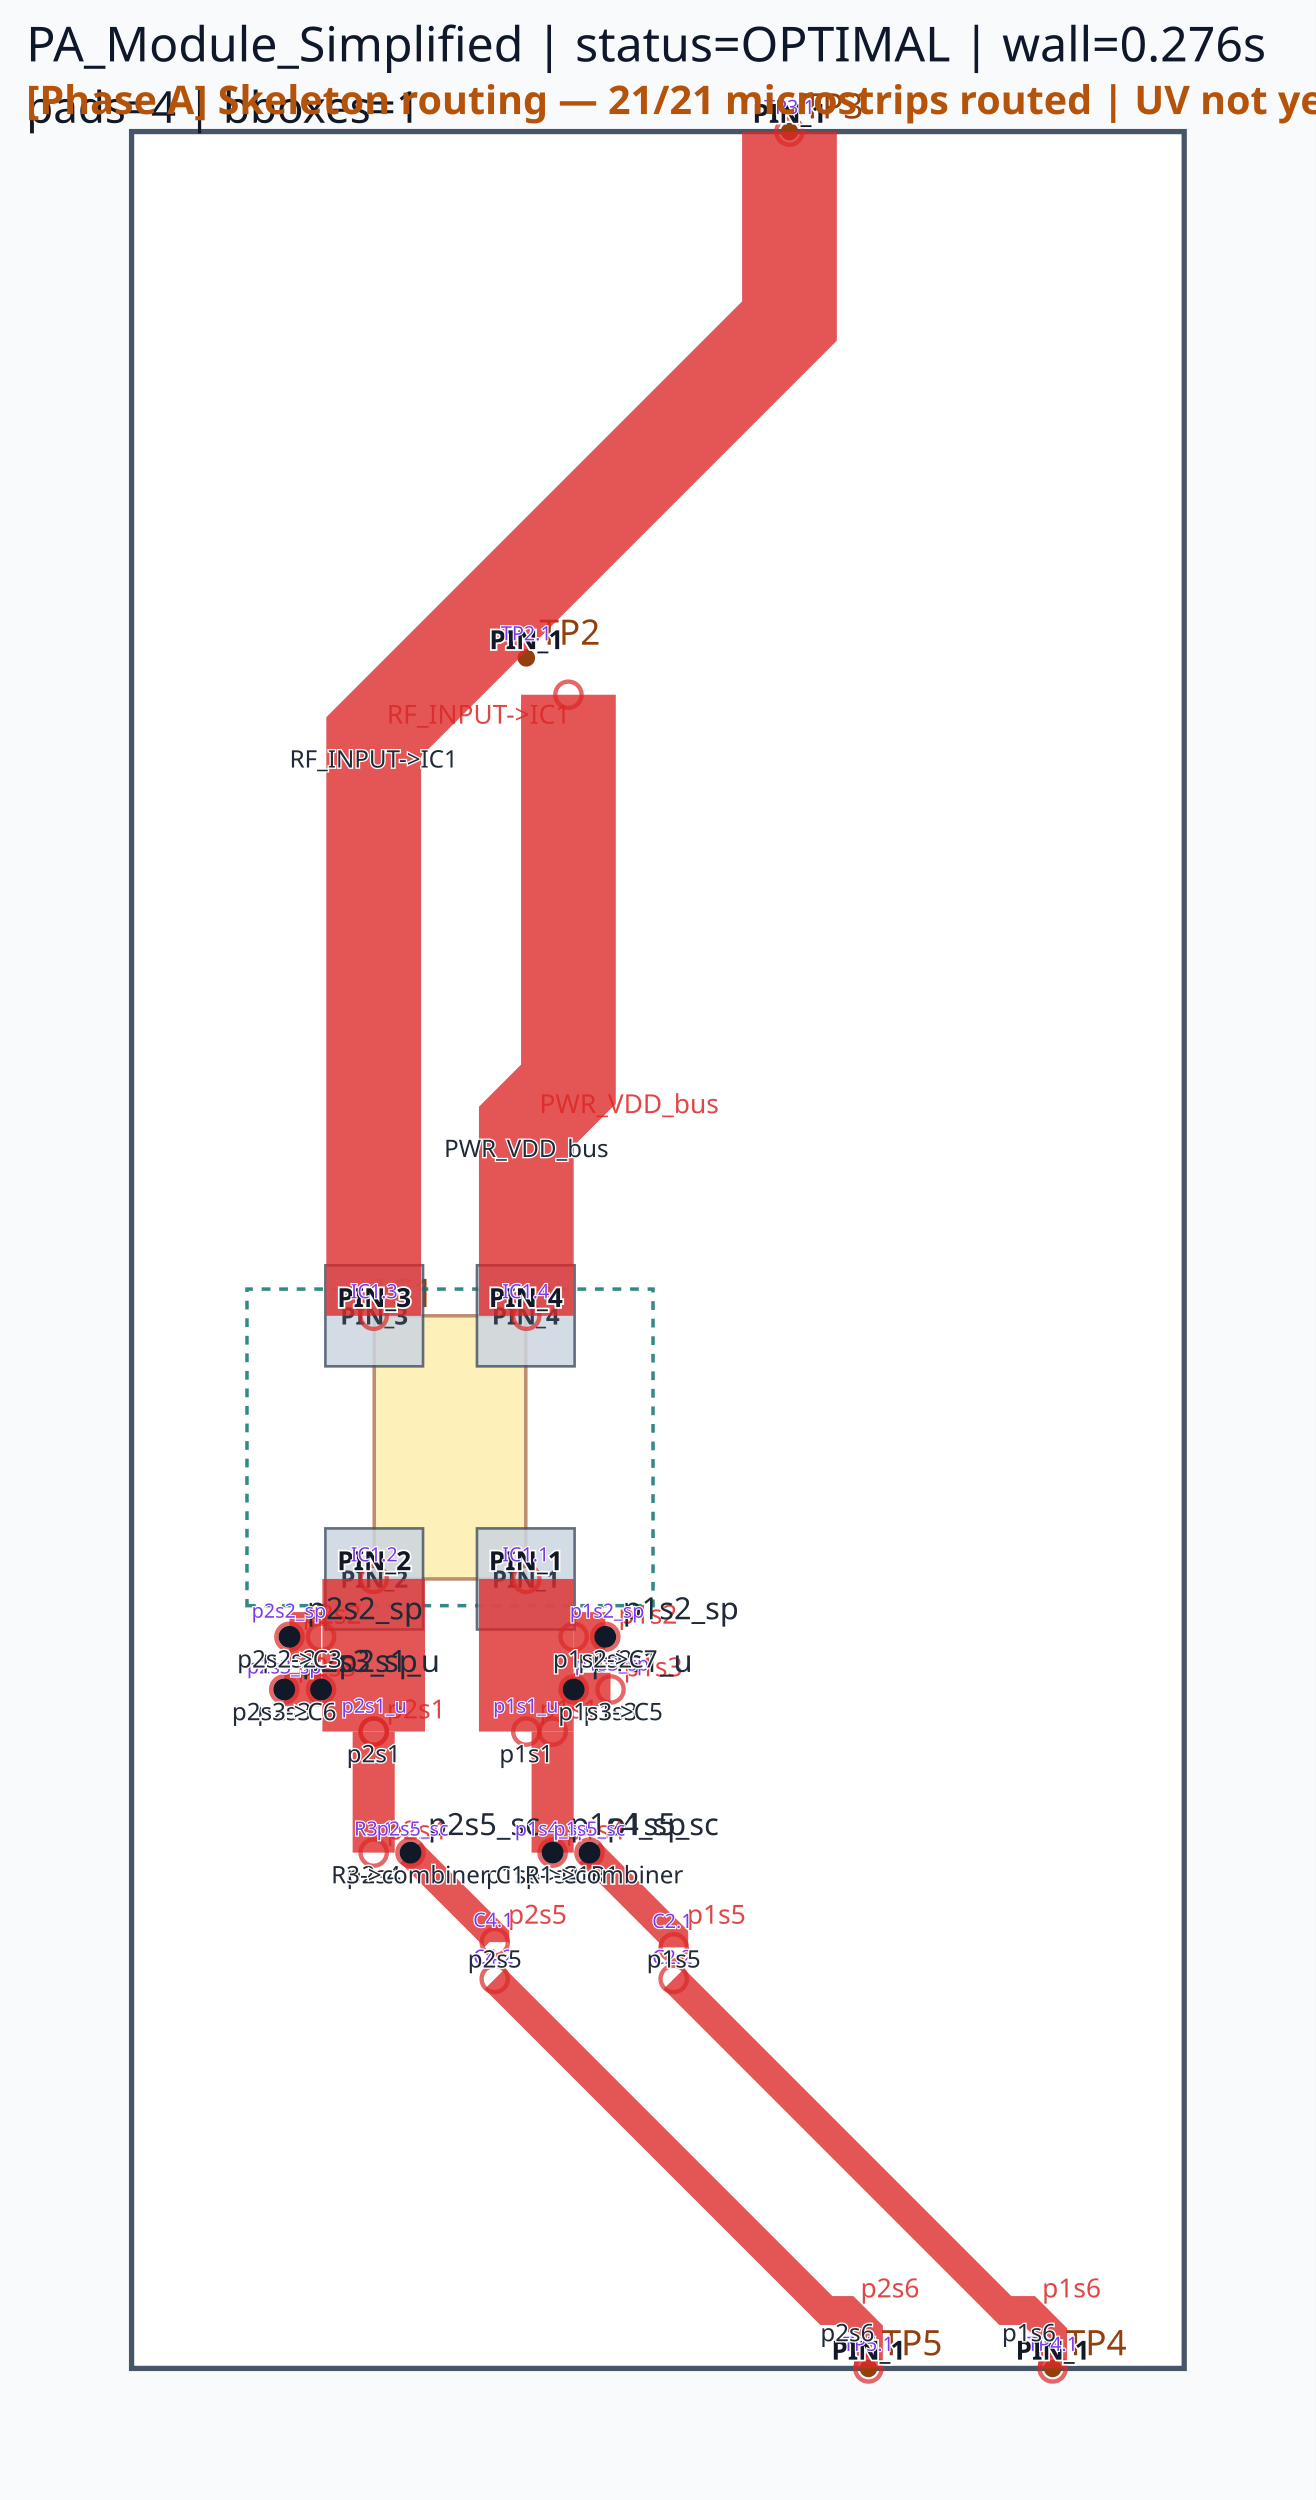
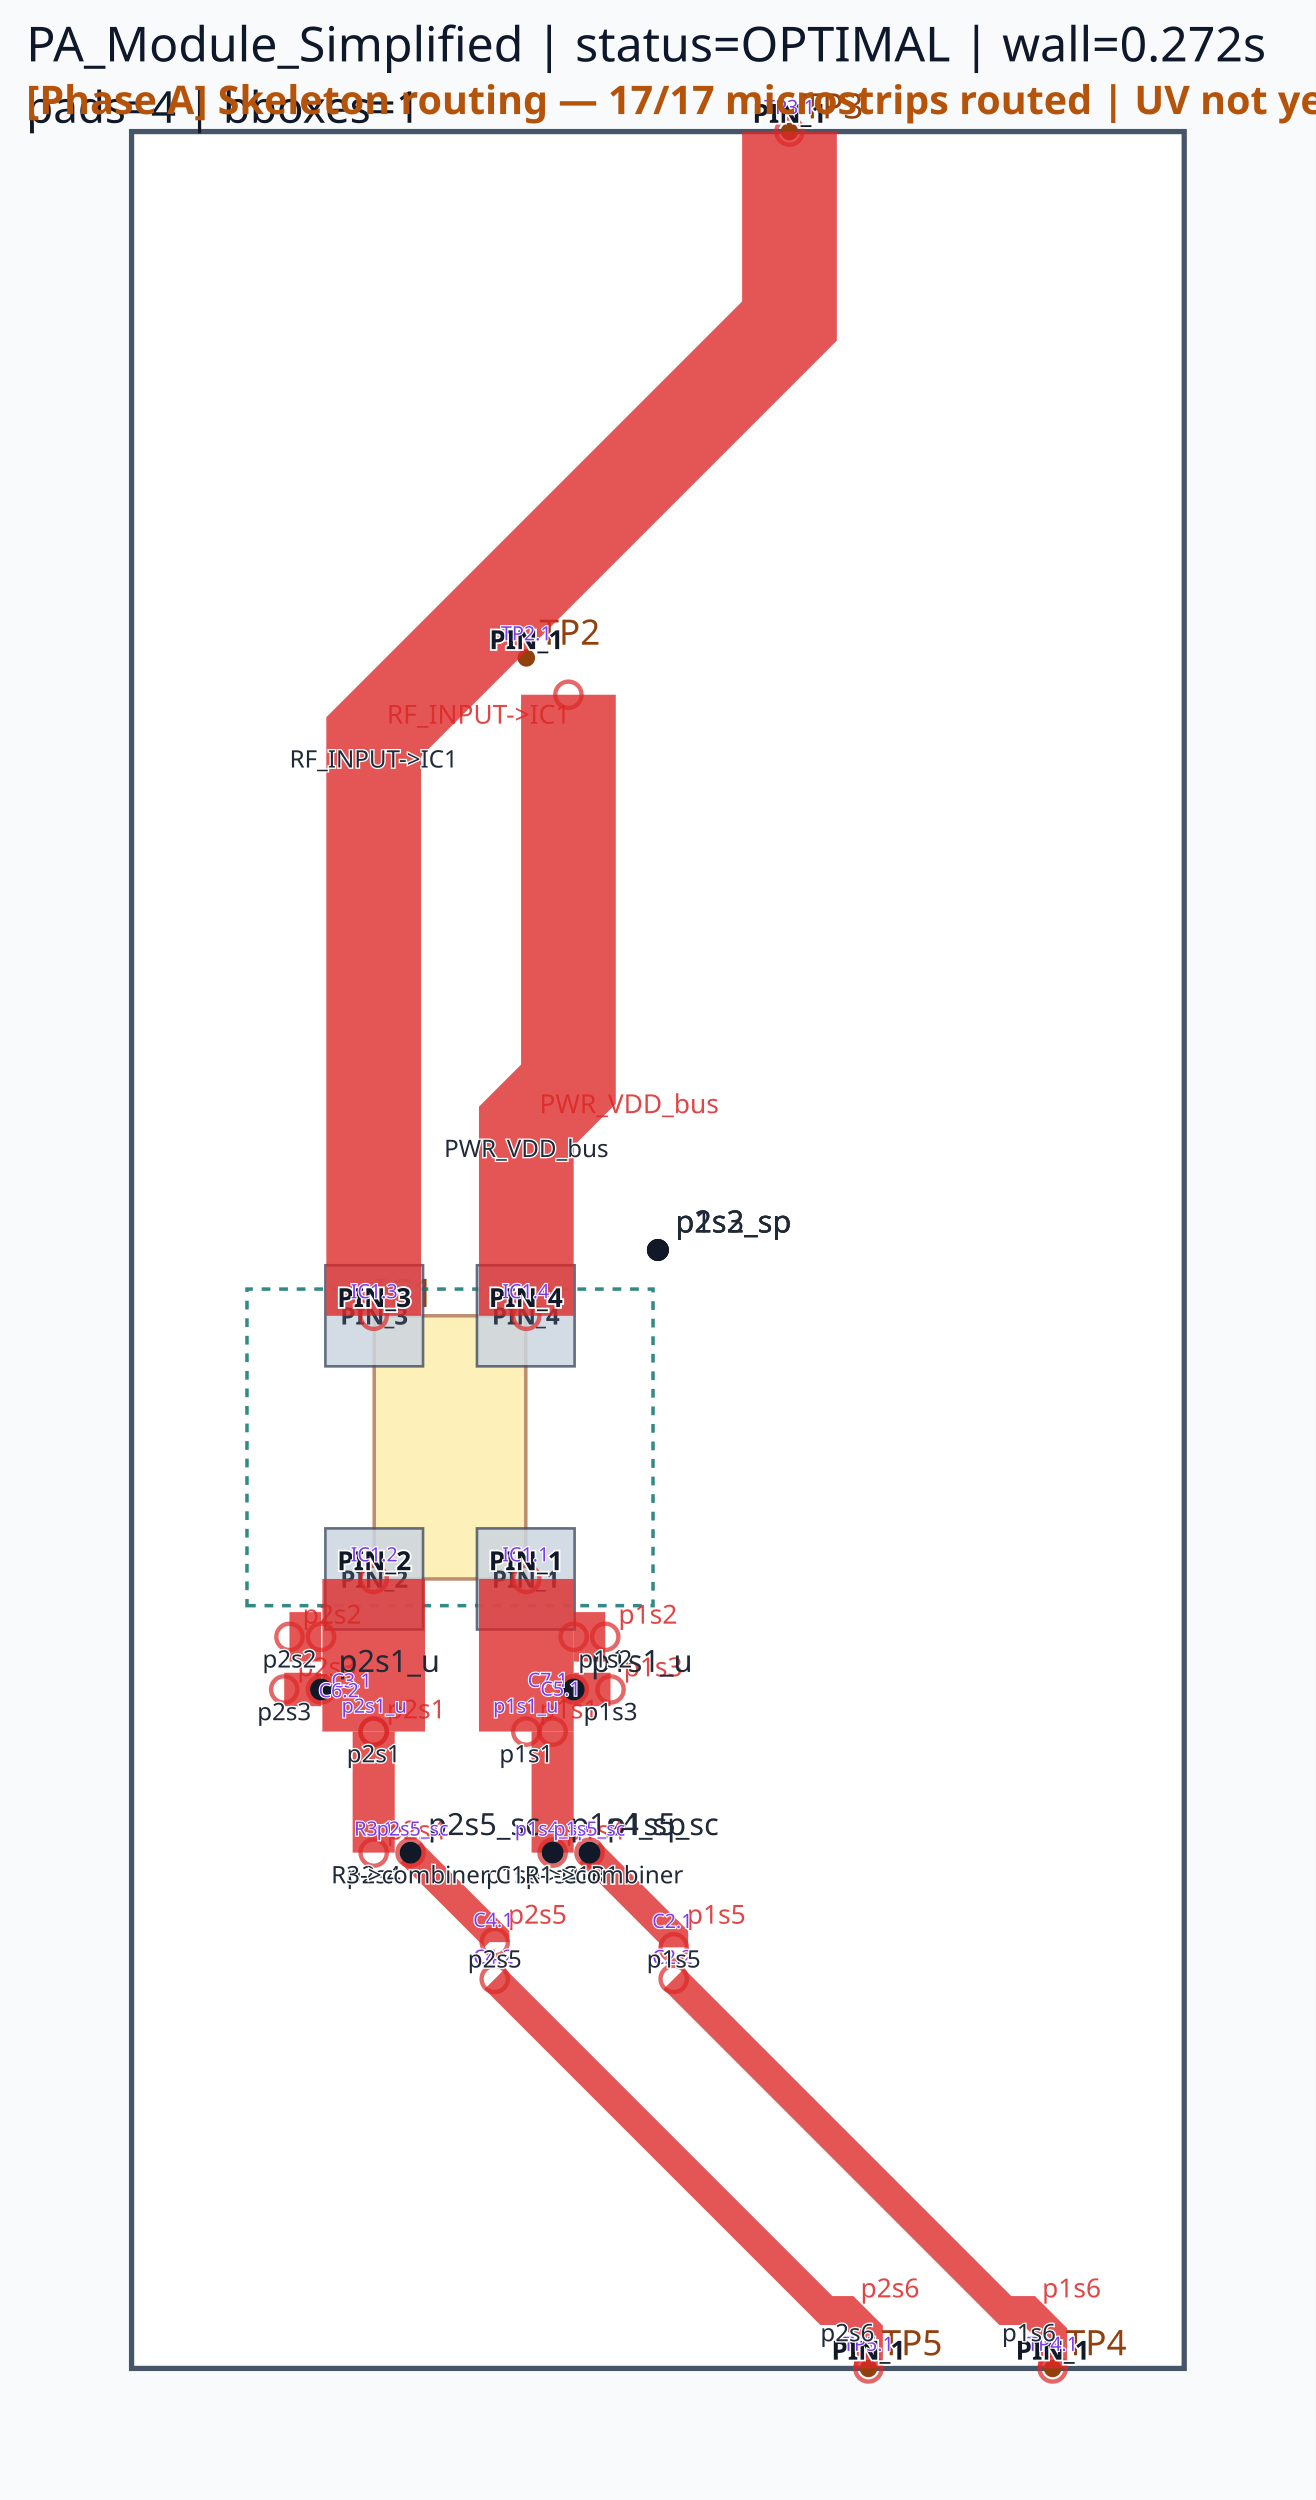
<svg xmlns="http://www.w3.org/2000/svg" viewBox="0 0 300.0 570.0" width="300.0" height="570.0">
  <rect x="0" y="0" width="100%" height="100%" fill="#f8fafc" />
  <rect x="30.00" y="30.00" width="240.00" height="510.00" fill="#ffffff" stroke="#475569" stroke-width="1.2" />
  <rect x="85.32" y="300.00" width="34.56" height="60.00" fill="#fde68a" stroke="#92400e" stroke-width="0.8" opacity="0.6" />
  <text x="85.32" y="298.00" font-family="sans-serif" font-size="9" fill="#92400e">IC1</text>
  <circle cx="120.00" cy="150.00" r="2" fill="#92400e" />
  <text x="123.00" y="147.00" font-family="sans-serif" font-size="8" fill="#92400e">TP2</text>
  <circle cx="180.00" cy="30.00" r="2" fill="#92400e" />
  <text x="183.00" y="27.00" font-family="sans-serif" font-size="8" fill="#92400e">TP3</text>
  <circle cx="240.00" cy="540.00" r="2" fill="#92400e" />
  <text x="243.00" y="537.00" font-family="sans-serif" font-size="8" fill="#92400e">TP4</text>
  <circle cx="198.00" cy="540.00" r="2" fill="#92400e" />
  <text x="201.00" y="537.00" font-family="sans-serif" font-size="8" fill="#92400e">TP5</text>
  <path d="M 56.31,366.09 L 148.89,366.09 L 148.89,293.91 L 56.31,293.91 Z" class="component-bbox" fill="none" stroke="#0f766e" stroke-width="0.8" stroke-dasharray="2 2" opacity="0.85" />
  <polygon points="108.75,348.48 108.75,371.52 131.01,371.52 131.01,348.48" fill="#cbd5e1" stroke="#475569" stroke-width="0.6" opacity="0.85" />
  <text x="119.88" y="362.00" font-family="sans-serif" font-size="5.5" text-anchor="middle" font-weight="bold" fill="#1e293b" opacity="0.9">PIN_1</text>
  <polygon points="74.19,348.48 74.19,371.52 96.45,371.52 96.45,348.48" fill="#cbd5e1" stroke="#475569" stroke-width="0.6" opacity="0.85" />
  <text x="85.32" y="362.00" font-family="sans-serif" font-size="5.5" text-anchor="middle" font-weight="bold" fill="#1e293b" opacity="0.9">PIN_2</text>
  <polygon points="96.45,311.52 96.45,288.48 74.19,288.48 74.19,311.52" fill="#cbd5e1" stroke="#475569" stroke-width="0.6" opacity="0.85" />
  <text x="85.32" y="302.00" font-family="sans-serif" font-size="5.5" text-anchor="middle" font-weight="bold" fill="#1e293b" opacity="0.9">PIN_3</text>
  <polygon points="131.01,311.52 131.01,288.48 108.75,288.48 108.75,311.52" fill="#cbd5e1" stroke="#475569" stroke-width="0.6" opacity="0.85" />
  <text x="119.88" y="302.00" font-family="sans-serif" font-size="5.5" text-anchor="middle" font-weight="bold" fill="#1e293b" opacity="0.9">PIN_4</text>
  <polyline points="85.20,360.00 85.20,394.80" fill="none" stroke="#dc2626" stroke-width="23.40" stroke-linecap="butt" stroke-linejoin="miter" opacity="0.78" />
  <circle cx="85.20" cy="360.00" r="3" fill="none" stroke="#dc2626" stroke-width="1.0" opacity="0.7" />
  <circle cx="85.20" cy="394.80" r="3" fill="none" stroke="#dc2626" stroke-width="1.0" opacity="0.7" />
  <text x="88.20" y="391.80" font-family="sans-serif" font-size="6" fill="#dc2626" opacity="0.85">p2s1</text>
  <polyline points="120.00,360.00 120.00,394.80" fill="none" stroke="#dc2626" stroke-width="21.60" stroke-linecap="butt" stroke-linejoin="miter" opacity="0.78" />
  <circle cx="120.00" cy="360.00" r="3" fill="none" stroke="#dc2626" stroke-width="1.0" opacity="0.7" />
  <circle cx="120.00" cy="394.80" r="3" fill="none" stroke="#dc2626" stroke-width="1.0" opacity="0.7" />
  <text x="123.00" y="391.80" font-family="sans-serif" font-size="6" fill="#dc2626" opacity="0.85">p1s1</text>
  <polyline points="126.00,394.80 126.00,422.40" fill="none" stroke="#dc2626" stroke-width="9.60" stroke-linecap="butt" stroke-linejoin="miter" opacity="0.78" />
  <circle cx="126.00" cy="394.80" r="3" fill="none" stroke="#dc2626" stroke-width="1.0" opacity="0.7" />
  <circle cx="126.00" cy="422.40" r="3" fill="none" stroke="#dc2626" stroke-width="1.0" opacity="0.7" />
  <text x="129.00" y="419.40" font-family="sans-serif" font-size="6" fill="#dc2626" opacity="0.85">p1s4</text>
  <polyline points="85.20,394.80 85.20,422.40" fill="none" stroke="#dc2626" stroke-width="9.60" stroke-linecap="butt" stroke-linejoin="miter" opacity="0.78" />
  <circle cx="85.20" cy="394.80" r="3" fill="none" stroke="#dc2626" stroke-width="1.0" opacity="0.7" />
  <circle cx="85.20" cy="422.40" r="3" fill="none" stroke="#dc2626" stroke-width="1.0" opacity="0.7" />
  <text x="88.20" y="419.40" font-family="sans-serif" font-size="6" fill="#dc2626" opacity="0.85">p2s4</text>
  <polyline points="130.80,373.20 138.00,373.20" fill="none" stroke="#dc2626" stroke-width="11.28" stroke-linecap="butt" stroke-linejoin="miter" opacity="0.78" />
  <circle cx="130.80" cy="373.20" r="3" fill="none" stroke="#dc2626" stroke-width="1.0" opacity="0.7" />
  <circle cx="138.00" cy="373.20" r="3" fill="none" stroke="#dc2626" stroke-width="1.0" opacity="0.7" />
  <text x="141.00" y="370.20" font-family="sans-serif" font-size="6" fill="#dc2626" opacity="0.85">p1s2</text>
  <polyline points="73.20,373.20 66.00,373.20" fill="none" stroke="#dc2626" stroke-width="11.28" stroke-linecap="butt" stroke-linejoin="miter" opacity="0.78" />
  <circle cx="73.20" cy="373.20" r="3" fill="none" stroke="#dc2626" stroke-width="1.0" opacity="0.7" />
  <circle cx="66.00" cy="373.20" r="3" fill="none" stroke="#dc2626" stroke-width="1.0" opacity="0.7" />
  <text x="69.00" y="370.20" font-family="sans-serif" font-size="6" fill="#dc2626" opacity="0.85">p2s2</text>
  <polyline points="134.40,422.40 153.60,441.60 153.60,444.00" fill="none" stroke="#dc2626" stroke-width="6.60" stroke-linecap="butt" stroke-linejoin="miter" opacity="0.78" />
  <circle cx="134.40" cy="422.40" r="3" fill="none" stroke="#dc2626" stroke-width="1.0" opacity="0.7" />
  <circle cx="153.60" cy="444.00" r="3" fill="none" stroke="#dc2626" stroke-width="1.0" opacity="0.7" />
  <text x="156.60" y="438.60" font-family="sans-serif" font-size="6" fill="#dc2626" opacity="0.85">p1s5</text>
  <polyline points="93.60,422.40 112.80,441.60 112.80,442.80" fill="none" stroke="#dc2626" stroke-width="6.60" stroke-linecap="butt" stroke-linejoin="miter" opacity="0.78" />
  <circle cx="93.60" cy="422.40" r="3" fill="none" stroke="#dc2626" stroke-width="1.0" opacity="0.7" />
  <circle cx="112.80" cy="442.80" r="3" fill="none" stroke="#dc2626" stroke-width="1.0" opacity="0.7" />
  <text x="115.80" y="438.60" font-family="sans-serif" font-size="6" fill="#dc2626" opacity="0.85">p2s5</text>
  <polyline points="130.80,385.20 139.20,385.20" fill="none" stroke="#dc2626" stroke-width="7.62" stroke-linecap="butt" stroke-linejoin="miter" opacity="0.78" />
  <circle cx="130.80" cy="385.20" r="3" fill="none" stroke="#dc2626" stroke-width="1.0" opacity="0.7" />
  <circle cx="139.20" cy="385.20" r="3" fill="none" stroke="#dc2626" stroke-width="1.0" opacity="0.7" />
  <text x="142.20" y="382.20" font-family="sans-serif" font-size="6" fill="#dc2626" opacity="0.85">p1s3</text>
  <polyline points="73.20,385.20 64.80,385.20" fill="none" stroke="#dc2626" stroke-width="7.62" stroke-linecap="butt" stroke-linejoin="miter" opacity="0.78" />
  <circle cx="73.20" cy="385.20" r="3" fill="none" stroke="#dc2626" stroke-width="1.0" opacity="0.7" />
  <circle cx="64.80" cy="385.20" r="3" fill="none" stroke="#dc2626" stroke-width="1.0" opacity="0.7" />
  <text x="67.80" y="382.20" font-family="sans-serif" font-size="6" fill="#dc2626" opacity="0.85">p2s3</text>
  <polyline points="180.00,30.00 180.00,73.20 85.20,168.00 85.20,300.00" fill="none" stroke="#dc2626" stroke-width="21.60" stroke-linecap="butt" stroke-linejoin="miter" opacity="0.78" />
  <circle cx="180.00" cy="30.00" r="3" fill="none" stroke="#dc2626" stroke-width="1.0" opacity="0.7" />
  <circle cx="85.20" cy="300.00" r="3" fill="none" stroke="#dc2626" stroke-width="1.0" opacity="0.7" />
  <text x="88.20" y="165.00" font-family="sans-serif" font-size="6" fill="#dc2626" opacity="0.85">RF_INPUT-&gt;IC1</text>
  <polyline points="129.60,158.40 129.60,247.20 120.00,256.80 120.00,300.00" fill="none" stroke="#dc2626" stroke-width="21.60" stroke-linecap="butt" stroke-linejoin="miter" opacity="0.78" />
  <circle cx="129.60" cy="158.40" r="3" fill="none" stroke="#dc2626" stroke-width="1.0" opacity="0.7" />
  <circle cx="120.00" cy="300.00" r="3" fill="none" stroke="#dc2626" stroke-width="1.0" opacity="0.7" />
  <text x="123.00" y="253.80" font-family="sans-serif" font-size="6" fill="#dc2626" opacity="0.85">PWR_VDD_bus</text>
  <polyline points="153.60,451.20 229.20,526.80 234.60,526.80 240.00,532.20 240.00,540.00" fill="none" stroke="#dc2626" stroke-width="6.60" stroke-linecap="butt" stroke-linejoin="miter" opacity="0.78" />
  <circle cx="153.60" cy="451.20" r="3" fill="none" stroke="#dc2626" stroke-width="1.0" opacity="0.7" />
  <circle cx="240.00" cy="540.00" r="3" fill="none" stroke="#dc2626" stroke-width="1.0" opacity="0.7" />
  <text x="237.60" y="523.80" font-family="sans-serif" font-size="6" fill="#dc2626" opacity="0.85">p1s6</text>
  <polyline points="112.80,451.20 188.40,526.80 193.20,526.80 198.00,531.60 198.00,540.00" fill="none" stroke="#dc2626" stroke-width="6.60" stroke-linecap="butt" stroke-linejoin="miter" opacity="0.78" />
  <circle cx="112.80" cy="451.20" r="3" fill="none" stroke="#dc2626" stroke-width="1.0" opacity="0.7" />
  <circle cx="198.00" cy="540.00" r="3" fill="none" stroke="#dc2626" stroke-width="1.0" opacity="0.7" />
  <text x="196.20" y="523.80" font-family="sans-serif" font-size="6" fill="#dc2626" opacity="0.85">p2s6</text>
  <circle cx="130.80" cy="385.20" r="2.5" fill="#111827" />
  <text x="134.80" y="381.20" font-family="sans-serif" font-size="7" fill="#1f2937">p1s1_u</text>
-   <circle cx="138.00" cy="373.20" r="2.5" fill="#111827" />
-   <text x="142.00" y="369.20" font-family="sans-serif" font-size="7" fill="#1f2937">p1s2_sp</text>
+   <circle cx="150.00" cy="285.00" r="2.5" fill="#111827" />
+   <text x="154.00" y="281.00" font-family="sans-serif" font-size="7" fill="#1f2937">p1s2_sp</text>
  <circle cx="126.00" cy="422.40" r="2.5" fill="#111827" />
  <text x="130.00" y="418.40" font-family="sans-serif" font-size="7" fill="#1f2937">p1s4_sp</text>
  <circle cx="134.40" cy="422.40" r="2.5" fill="#111827" />
  <text x="138.40" y="418.40" font-family="sans-serif" font-size="7" fill="#1f2937">p1s5_sc</text>
  <circle cx="73.20" cy="385.20" r="2.5" fill="#111827" />
  <text x="77.20" y="381.20" font-family="sans-serif" font-size="7" fill="#1f2937">p2s1_u</text>
-   <circle cx="66.00" cy="373.20" r="2.5" fill="#111827" />
-   <text x="70.00" y="369.20" font-family="sans-serif" font-size="7" fill="#1f2937">p2s2_sp</text>
-   <circle cx="64.80" cy="385.20" r="2.5" fill="#111827" />
-   <text x="68.80" y="381.20" font-family="sans-serif" font-size="7" fill="#1f2937">p2s3_sp</text>
+   <circle cx="150.00" cy="285.00" r="2.5" fill="#111827" />
+   <text x="154.00" y="281.00" font-family="sans-serif" font-size="7" fill="#1f2937">p2s2_sp</text>
+   <circle cx="150.00" cy="285.00" r="2.5" fill="#111827" />
+   <text x="154.00" y="281.00" font-family="sans-serif" font-size="7" fill="#1f2937">p2s3_sp</text>
  <circle cx="93.60" cy="422.40" r="2.5" fill="#111827" />
  <text x="97.60" y="418.40" font-family="sans-serif" font-size="7" fill="#1f2937">p2s5_sc</text>
-   <text x="6" y="14" font-family="sans-serif" font-size="11" fill="#0f172a">PA_Module_Simplified | status=OPTIMAL | wall=0.276s</text>
+   <text x="6" y="14" font-family="sans-serif" font-size="11" fill="#0f172a">PA_Module_Simplified | status=OPTIMAL | wall=0.272s</text>
  <text x="6" y="28" font-family="sans-serif" font-size="10" fill="#111827">pads=4 | bboxes=1</text>
  <text x="119.88" y="358.00" font-family="sans-serif" font-size="6" text-anchor="middle" font-weight="bold" fill="#111827" stroke="#ffffff" stroke-width="0.8" paint-order="stroke">PIN_1</text>
  <text x="85.32" y="358.00" font-family="sans-serif" font-size="6" text-anchor="middle" font-weight="bold" fill="#111827" stroke="#ffffff" stroke-width="0.8" paint-order="stroke">PIN_2</text>
  <text x="85.32" y="298.00" font-family="sans-serif" font-size="6" text-anchor="middle" font-weight="bold" fill="#111827" stroke="#ffffff" stroke-width="0.8" paint-order="stroke">PIN_3</text>
  <text x="119.88" y="298.00" font-family="sans-serif" font-size="6" text-anchor="middle" font-weight="bold" fill="#111827" stroke="#ffffff" stroke-width="0.8" paint-order="stroke">PIN_4</text>
  <text x="120.00" y="148.00" font-family="sans-serif" font-size="6" text-anchor="middle" font-weight="bold" fill="#111827" stroke="#ffffff" stroke-width="0.8" paint-order="stroke">PIN_1</text>
  <text x="180.00" y="28.00" font-family="sans-serif" font-size="6" text-anchor="middle" font-weight="bold" fill="#111827" stroke="#ffffff" stroke-width="0.8" paint-order="stroke">PIN_1</text>
  <text x="240.00" y="538.00" font-family="sans-serif" font-size="6" text-anchor="middle" font-weight="bold" fill="#111827" stroke="#ffffff" stroke-width="0.8" paint-order="stroke">PIN_1</text>
  <text x="198.00" y="538.00" font-family="sans-serif" font-size="6" text-anchor="middle" font-weight="bold" fill="#111827" stroke="#ffffff" stroke-width="0.8" paint-order="stroke">PIN_1</text>
  <text x="85.32" y="356.00" font-family="sans-serif" font-size="4.5" fill="#7c3aed" text-anchor="middle" stroke="#ffffff" stroke-width="0.5" paint-order="stroke">IC1.2</text>
  <text x="85.32" y="390.50" font-family="sans-serif" font-size="4.5" fill="#7c3aed" text-anchor="middle" stroke="#ffffff" stroke-width="0.5" paint-order="stroke">p2s1_u</text>
  <text x="119.88" y="356.00" font-family="sans-serif" font-size="4.5" fill="#7c3aed" text-anchor="middle" stroke="#ffffff" stroke-width="0.5" paint-order="stroke">IC1.1</text>
  <text x="119.88" y="390.50" font-family="sans-serif" font-size="4.5" fill="#7c3aed" text-anchor="middle" stroke="#ffffff" stroke-width="0.5" paint-order="stroke">p1s1_u</text>
  <text x="125.88" y="418.52" font-family="sans-serif" font-size="4.5" fill="#7c3aed" text-anchor="middle" stroke="#ffffff" stroke-width="0.5" paint-order="stroke">p1s4_sp</text>
  <text x="85.32" y="418.52" font-family="sans-serif" font-size="4.5" fill="#7c3aed" text-anchor="middle" stroke="#ffffff" stroke-width="0.5" paint-order="stroke">R3.1</text>
-   <text x="138.42" y="368.84" font-family="sans-serif" font-size="4.5" fill="#7c3aed" text-anchor="middle" stroke="#ffffff" stroke-width="0.5" paint-order="stroke">p1s2_sp</text>
-   <text x="65.88" y="368.84" font-family="sans-serif" font-size="4.5" fill="#7c3aed" text-anchor="middle" stroke="#ffffff" stroke-width="0.5" paint-order="stroke">p2s2_sp</text>
+   <text x="124.91" y="384.62" font-family="sans-serif" font-size="4.5" fill="#7c3aed" text-anchor="middle" stroke="#ffffff" stroke-width="0.5" paint-order="stroke">C7.1</text>
+   <text x="80.15" y="384.74" font-family="sans-serif" font-size="4.5" fill="#7c3aed" text-anchor="middle" stroke="#ffffff" stroke-width="0.5" paint-order="stroke">C3.1</text>
  <text x="134.37" y="418.52" font-family="sans-serif" font-size="4.5" fill="#7c3aed" text-anchor="middle" stroke="#ffffff" stroke-width="0.5" paint-order="stroke">p1s5_sc</text>
  <text x="153.30" y="439.58" font-family="sans-serif" font-size="4.5" fill="#7c3aed" text-anchor="middle" stroke="#ffffff" stroke-width="0.5" paint-order="stroke">C2.1</text>
  <text x="94.08" y="418.52" font-family="sans-serif" font-size="4.5" fill="#7c3aed" text-anchor="middle" stroke="#ffffff" stroke-width="0.5" paint-order="stroke">p2s5_sc</text>
  <text x="112.49" y="439.33" font-family="sans-serif" font-size="4.5" fill="#7c3aed" text-anchor="middle" stroke="#ffffff" stroke-width="0.5" paint-order="stroke">C4.1</text>
-   <text x="139.50" y="380.90" font-family="sans-serif" font-size="4.5" fill="#7c3aed" text-anchor="middle" stroke="#ffffff" stroke-width="0.5" paint-order="stroke">p1s3_sp</text>
-   <text x="64.80" y="381.56" font-family="sans-serif" font-size="4.5" fill="#7c3aed" text-anchor="middle" stroke="#ffffff" stroke-width="0.5" paint-order="stroke">p2s3_sp</text>
+   <text x="127.80" y="386.62" font-family="sans-serif" font-size="4.5" fill="#7c3aed" text-anchor="middle" stroke="#ffffff" stroke-width="0.5" paint-order="stroke">C5.1</text>
+   <text x="77.23" y="386.98" font-family="sans-serif" font-size="4.5" fill="#7c3aed" text-anchor="middle" stroke="#ffffff" stroke-width="0.5" paint-order="stroke">C6.2</text>
  <text x="180.00" y="26.00" font-family="sans-serif" font-size="4.5" fill="#7c3aed" text-anchor="middle" stroke="#ffffff" stroke-width="0.5" paint-order="stroke">TP3.1</text>
  <text x="85.32" y="296.00" font-family="sans-serif" font-size="4.5" fill="#7c3aed" text-anchor="middle" stroke="#ffffff" stroke-width="0.5" paint-order="stroke">IC1.3</text>
  <text x="120.00" y="146.00" font-family="sans-serif" font-size="4.5" fill="#7c3aed" text-anchor="middle" stroke="#ffffff" stroke-width="0.5" paint-order="stroke">TP2.1</text>
  <text x="119.88" y="296.00" font-family="sans-serif" font-size="4.5" fill="#7c3aed" text-anchor="middle" stroke="#ffffff" stroke-width="0.5" paint-order="stroke">IC1.4</text>
  <text x="153.30" y="447.80" font-family="sans-serif" font-size="4.5" fill="#7c3aed" text-anchor="middle" stroke="#ffffff" stroke-width="0.5" paint-order="stroke">C2.2</text>
  <text x="240.00" y="536.00" font-family="sans-serif" font-size="4.5" fill="#7c3aed" text-anchor="middle" stroke="#ffffff" stroke-width="0.5" paint-order="stroke">TP4.1</text>
  <text x="112.49" y="447.73" font-family="sans-serif" font-size="4.5" fill="#7c3aed" text-anchor="middle" stroke="#ffffff" stroke-width="0.5" paint-order="stroke">C4.2</text>
  <text x="198.00" y="536.00" font-family="sans-serif" font-size="4.5" fill="#7c3aed" text-anchor="middle" stroke="#ffffff" stroke-width="0.5" paint-order="stroke">TP5.1</text>
  <circle cx="85.20" cy="394.80" r="3" fill="rgba(0,0,0,0)" />
  <text x="85.20" y="401.80" font-family="sans-serif" font-size="5.5" fill="#1f2937" text-anchor="middle" stroke="#ffffff" stroke-width="0.6" paint-order="stroke">p2s1</text>
  <circle cx="120.00" cy="394.80" r="3" fill="rgba(0,0,0,0)" />
  <text x="120.00" y="401.80" font-family="sans-serif" font-size="5.5" fill="#1f2937" text-anchor="middle" stroke="#ffffff" stroke-width="0.6" paint-order="stroke">p1s1</text>
  <circle cx="126.00" cy="422.40" r="3" fill="rgba(0,0,0,0)" />
  <text x="126.00" y="429.40" font-family="sans-serif" font-size="5.5" fill="#1f2937" text-anchor="middle" stroke="#ffffff" stroke-width="0.6" paint-order="stroke">p1s4</text>
  <circle cx="85.20" cy="422.40" r="3" fill="rgba(0,0,0,0)" />
  <text x="85.20" y="429.40" font-family="sans-serif" font-size="5.5" fill="#1f2937" text-anchor="middle" stroke="#ffffff" stroke-width="0.6" paint-order="stroke">p2s4</text>
  <circle cx="138.00" cy="373.20" r="3" fill="rgba(0,0,0,0)" />
  <text x="138.00" y="380.20" font-family="sans-serif" font-size="5.5" fill="#1f2937" text-anchor="middle" stroke="#ffffff" stroke-width="0.6" paint-order="stroke">p1s2</text>
  <circle cx="66.00" cy="373.20" r="3" fill="rgba(0,0,0,0)" />
  <text x="66.00" y="380.20" font-family="sans-serif" font-size="5.5" fill="#1f2937" text-anchor="middle" stroke="#ffffff" stroke-width="0.6" paint-order="stroke">p2s2</text>
  <circle cx="153.60" cy="441.60" r="3" fill="rgba(0,0,0,0)" />
  <text x="153.60" y="448.60" font-family="sans-serif" font-size="5.5" fill="#1f2937" text-anchor="middle" stroke="#ffffff" stroke-width="0.6" paint-order="stroke">p1s5</text>
  <circle cx="112.80" cy="441.60" r="3" fill="rgba(0,0,0,0)" />
  <text x="112.80" y="448.60" font-family="sans-serif" font-size="5.5" fill="#1f2937" text-anchor="middle" stroke="#ffffff" stroke-width="0.6" paint-order="stroke">p2s5</text>
  <circle cx="139.20" cy="385.20" r="3" fill="rgba(0,0,0,0)" />
  <text x="139.20" y="392.20" font-family="sans-serif" font-size="5.5" fill="#1f2937" text-anchor="middle" stroke="#ffffff" stroke-width="0.6" paint-order="stroke">p1s3</text>
  <circle cx="64.80" cy="385.20" r="3" fill="rgba(0,0,0,0)" />
  <text x="64.80" y="392.20" font-family="sans-serif" font-size="5.5" fill="#1f2937" text-anchor="middle" stroke="#ffffff" stroke-width="0.6" paint-order="stroke">p2s3</text>
  <circle cx="85.20" cy="168.00" r="3" fill="rgba(0,0,0,0)" />
  <text x="85.20" y="175.00" font-family="sans-serif" font-size="5.5" fill="#1f2937" text-anchor="middle" stroke="#ffffff" stroke-width="0.6" paint-order="stroke">RF_INPUT-&gt;IC1</text>
  <circle cx="120.00" cy="256.80" r="3" fill="rgba(0,0,0,0)" />
  <text x="120.00" y="263.80" font-family="sans-serif" font-size="5.5" fill="#1f2937" text-anchor="middle" stroke="#ffffff" stroke-width="0.6" paint-order="stroke">PWR_VDD_bus</text>
  <circle cx="234.60" cy="526.80" r="3" fill="rgba(0,0,0,0)" />
  <text x="234.60" y="533.80" font-family="sans-serif" font-size="5.5" fill="#1f2937" text-anchor="middle" stroke="#ffffff" stroke-width="0.6" paint-order="stroke">p1s6</text>
  <circle cx="193.20" cy="526.80" r="3" fill="rgba(0,0,0,0)" />
  <text x="193.20" y="533.80" font-family="sans-serif" font-size="5.5" fill="#1f2937" text-anchor="middle" stroke="#ffffff" stroke-width="0.6" paint-order="stroke">p2s6</text>
-   <circle cx="138.00" cy="373.20" r="3" fill="rgba(0,0,0,0)" />
-   <text x="138.00" y="380.20" font-family="sans-serif" font-size="5.5" fill="#1f2937" text-anchor="middle" stroke="#ffffff" stroke-width="0.6" paint-order="stroke">p1s2-&gt;C7</text>
-   <circle cx="139.20" cy="385.20" r="3" fill="rgba(0,0,0,0)" />
-   <text x="139.20" y="392.20" font-family="sans-serif" font-size="5.5" fill="#1f2937" text-anchor="middle" stroke="#ffffff" stroke-width="0.6" paint-order="stroke">p1s3-&gt;C5</text>
  <circle cx="126.00" cy="422.40" r="3" fill="rgba(0,0,0,0)" />
  <text x="126.00" y="429.40" font-family="sans-serif" font-size="5.5" fill="#1f2937" text-anchor="middle" stroke="#ffffff" stroke-width="0.6" paint-order="stroke">p1s4-&gt;C1R1</text>
  <circle cx="134.40" cy="422.40" r="3" fill="rgba(0,0,0,0)" />
  <text x="134.40" y="429.40" font-family="sans-serif" font-size="5.5" fill="#1f2937" text-anchor="middle" stroke="#ffffff" stroke-width="0.6" paint-order="stroke">C1R1-&gt;combiner</text>
-   <circle cx="66.00" cy="373.20" r="3" fill="rgba(0,0,0,0)" />
-   <text x="66.00" y="380.20" font-family="sans-serif" font-size="5.5" fill="#1f2937" text-anchor="middle" stroke="#ffffff" stroke-width="0.6" paint-order="stroke">p2s2-&gt;C3</text>
-   <circle cx="64.80" cy="385.20" r="3" fill="rgba(0,0,0,0)" />
-   <text x="64.80" y="392.20" font-family="sans-serif" font-size="5.5" fill="#1f2937" text-anchor="middle" stroke="#ffffff" stroke-width="0.6" paint-order="stroke">p2s3-&gt;C6</text>
  <circle cx="93.60" cy="422.40" r="3" fill="rgba(0,0,0,0)" />
  <text x="93.60" y="429.40" font-family="sans-serif" font-size="5.5" fill="#1f2937" text-anchor="middle" stroke="#ffffff" stroke-width="0.6" paint-order="stroke">R3-&gt;combiner</text>
-   <text x="6" y="26" font-family="sans-serif" font-size="9" font-weight="bold" fill="#b45309">[Phase A] Skeleton routing — 21/21 microstrips routed | UV not yet placed</text>
+   <text x="6" y="26" font-family="sans-serif" font-size="9" font-weight="bold" fill="#b45309">[Phase A] Skeleton routing — 17/17 microstrips routed | UV not yet placed</text>
</svg>
